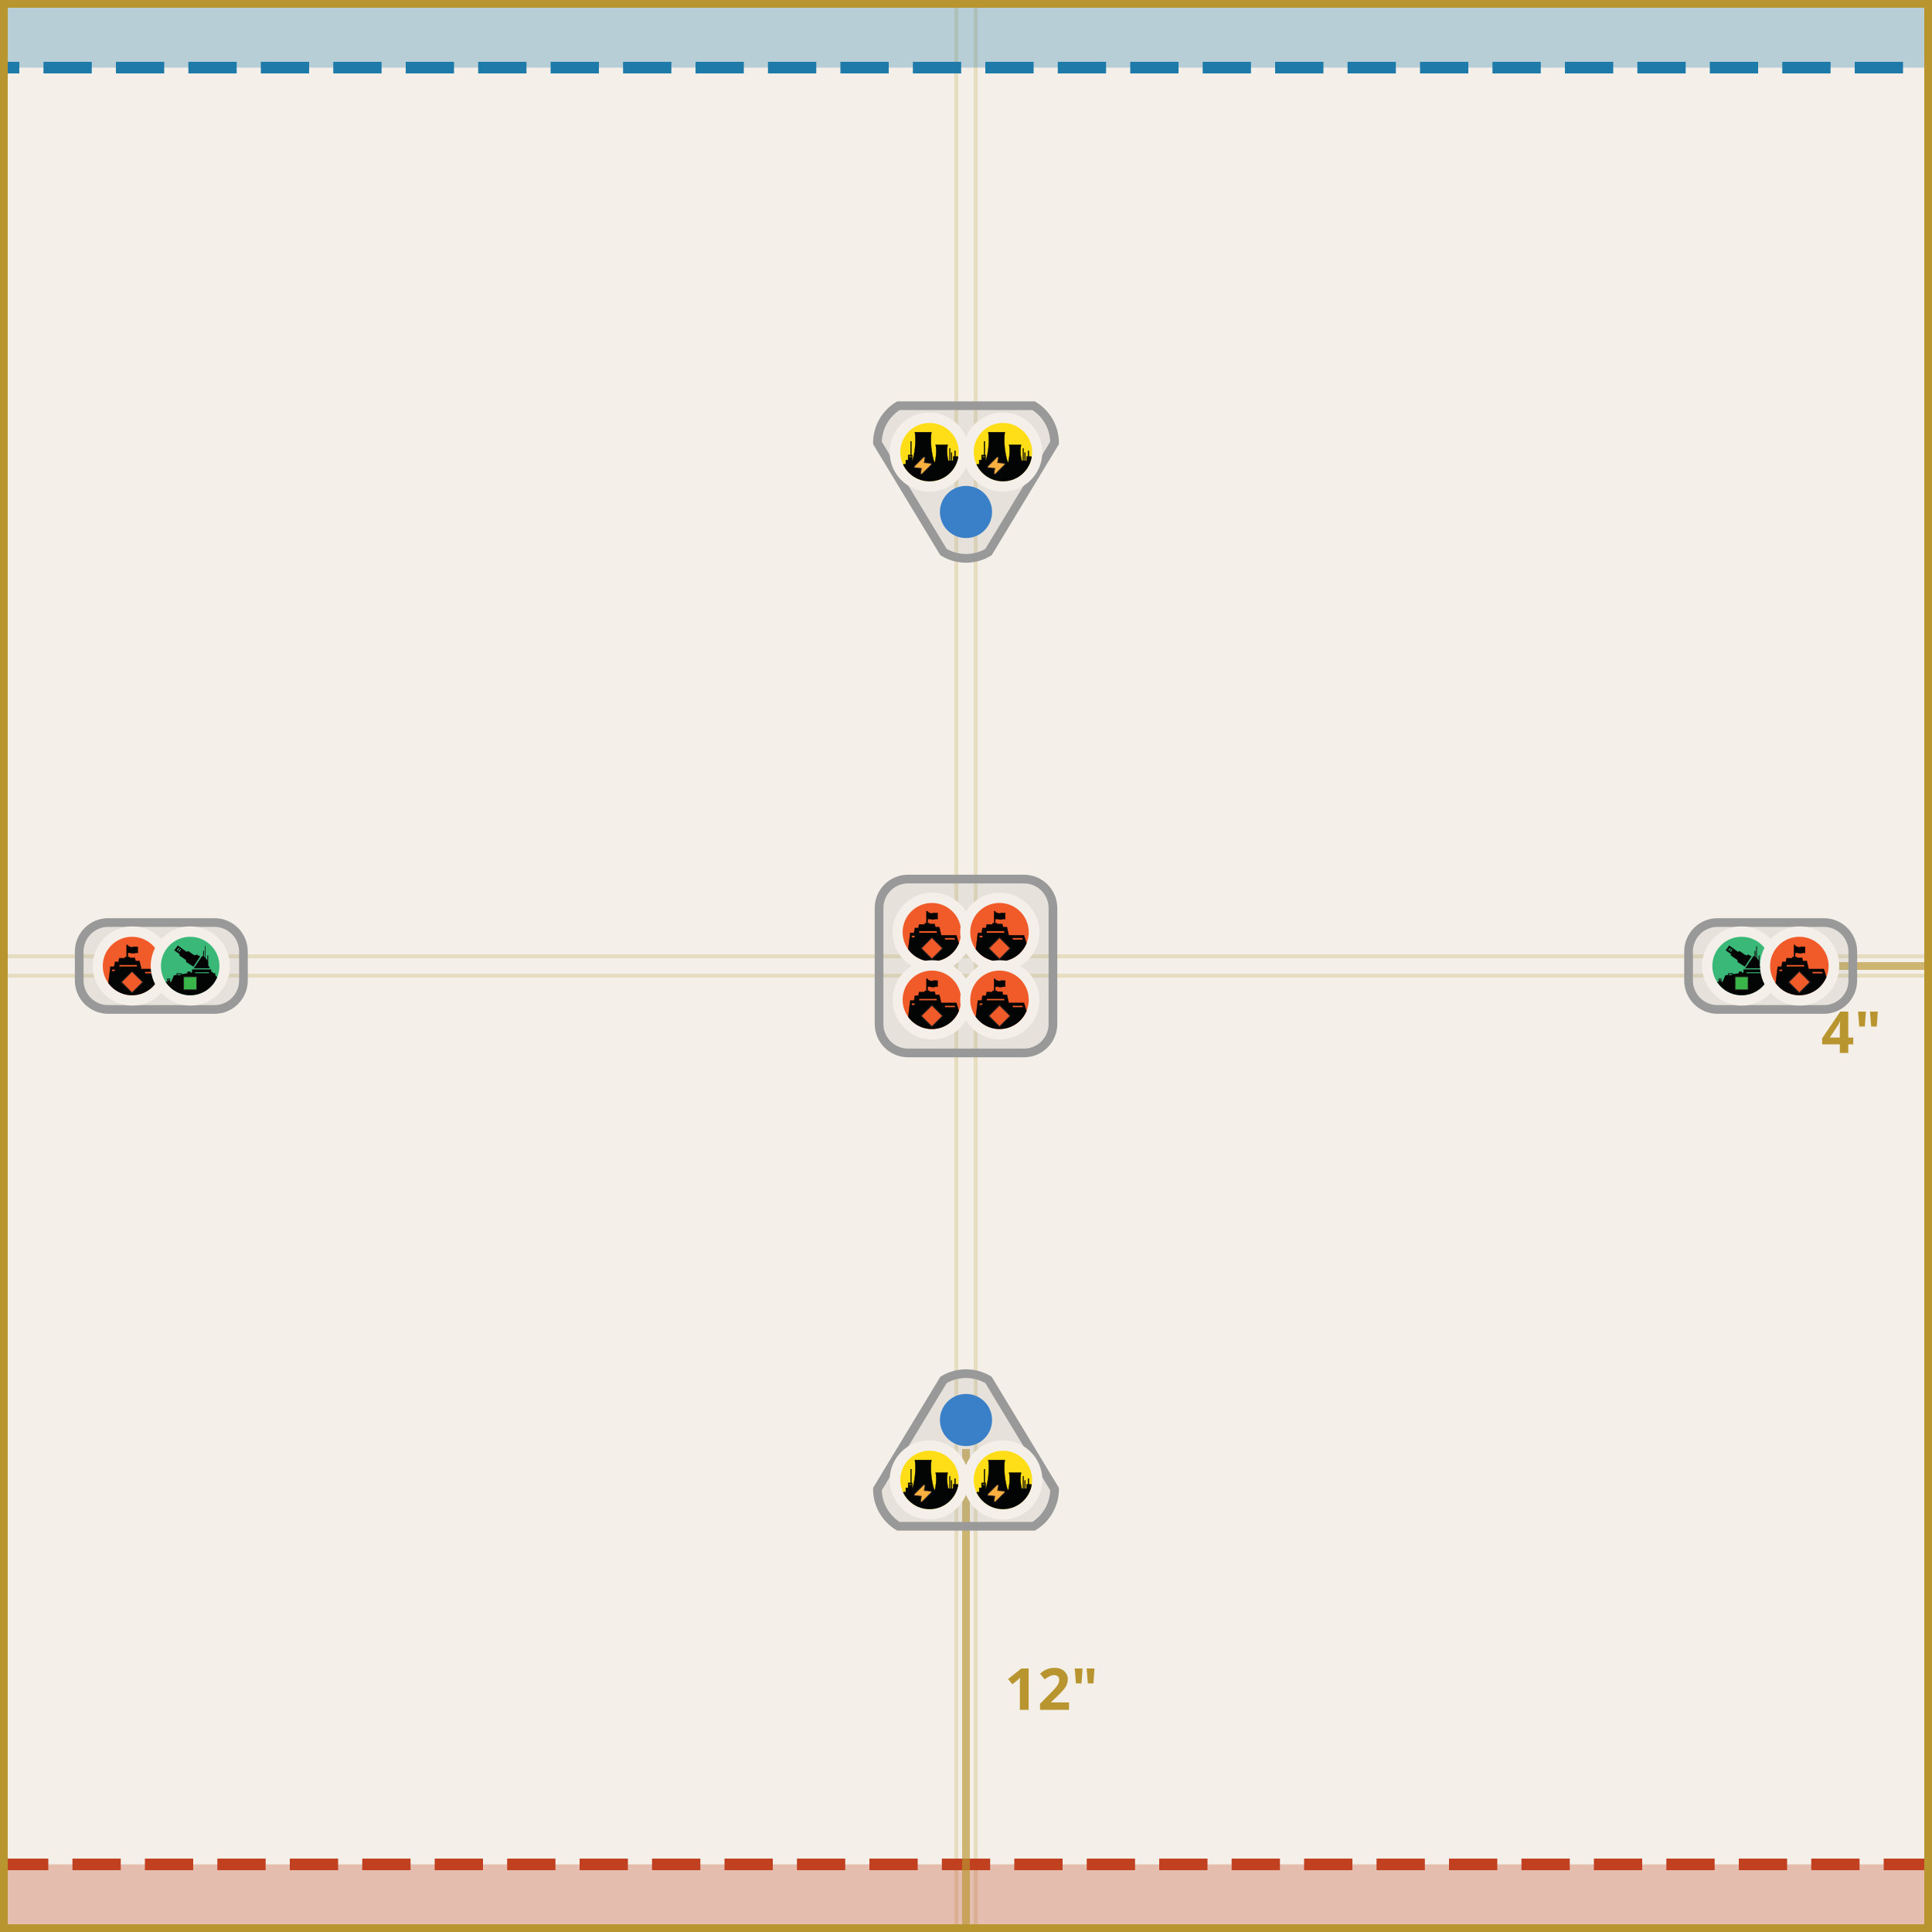
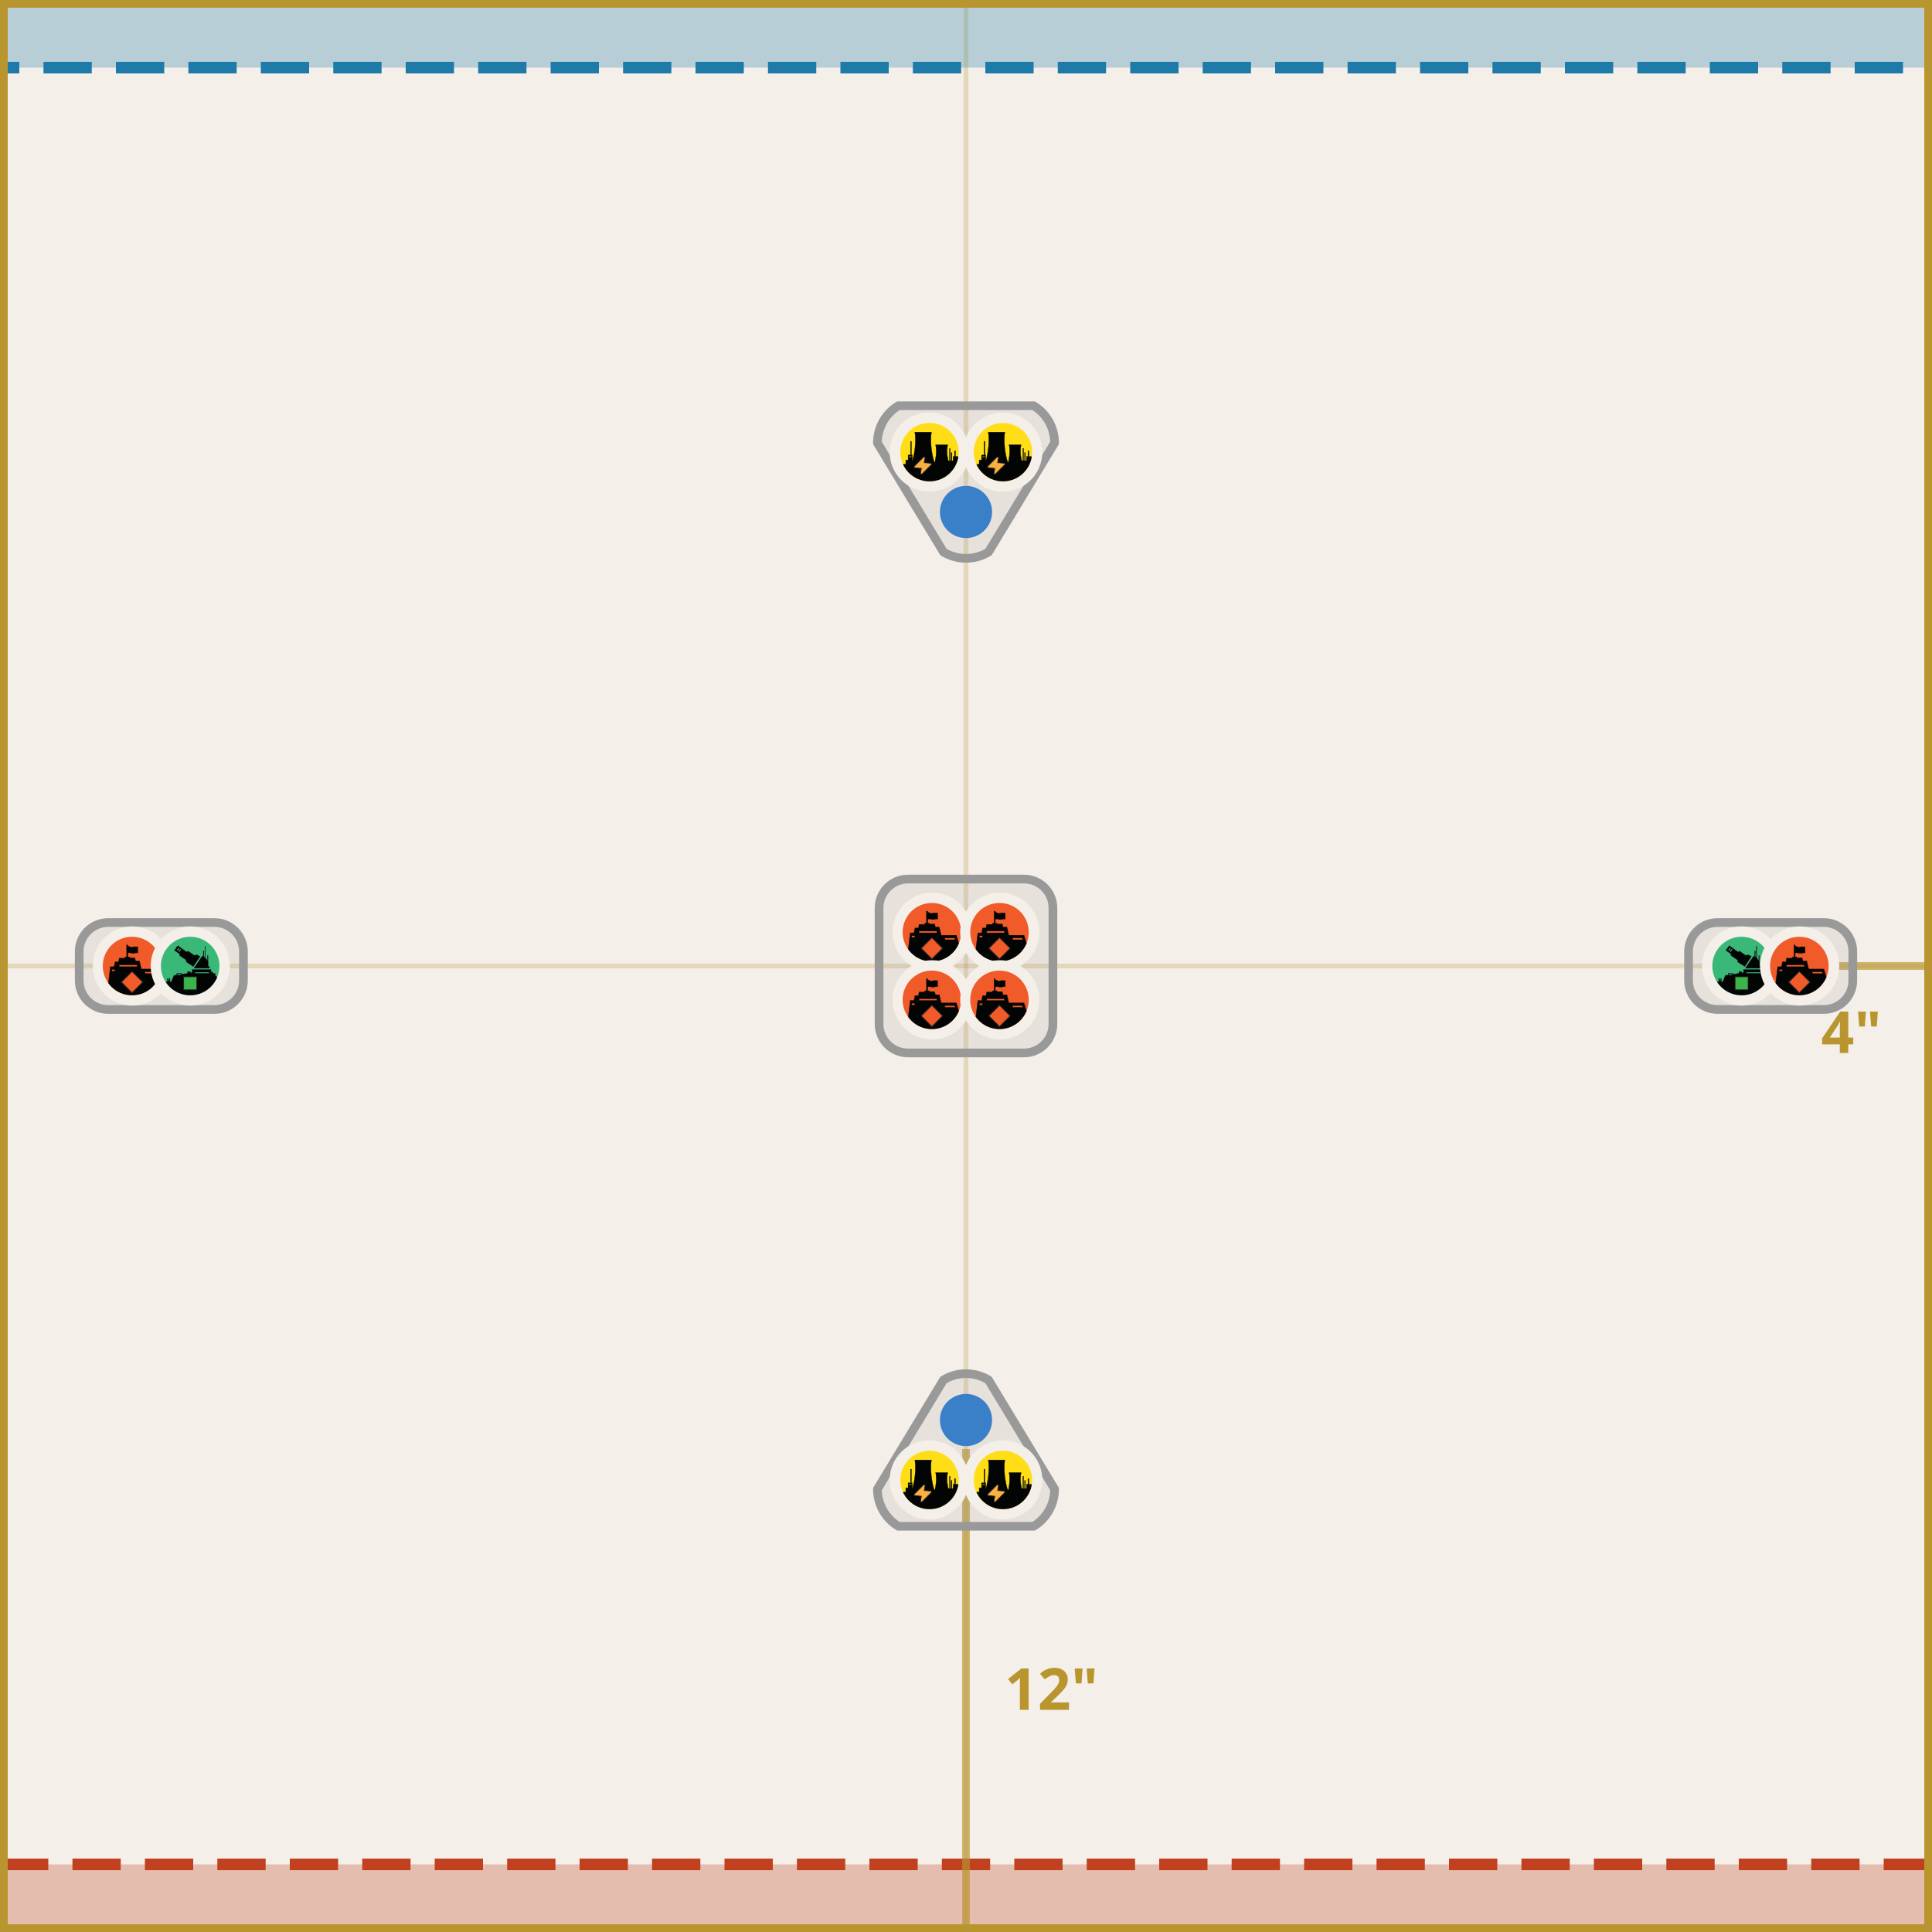
<svg xmlns="http://www.w3.org/2000/svg" viewBox="0 0 200 200" width="1000" height="1000">
  <rect width="200" height="200" fill="#f4efe8" />
-   <line x1="99" y1="0" x2="99" y2="200" stroke="#B8952F" stroke-width=".4" opacity=".22" />
-   <line x1="101" y1="0" x2="101" y2="200" stroke="#B8952F" stroke-width=".4" opacity=".22" />
-   <line x1="0" y1="99" x2="200" y2="99" stroke="#B8952F" stroke-width=".4" opacity=".22" />
-   <line x1="0" y1="101" x2="200" y2="101" stroke="#B8952F" stroke-width=".4" opacity=".22" />
+   <line x1="100" y1="0" x2="100" y2="200" stroke="#B8952F" stroke-width=".5" opacity=".25" />
+   <line x1="0" y1="100" x2="200" y2="100" stroke="#B8952F" stroke-width=".5" opacity=".25" />
  <rect x="0" y="0" width="200" height="7" fill="#1E7AA8" fill-opacity=".28" stroke="#1E7AA8" stroke-width="1.2" stroke-dasharray="5,2.5" />
  <rect x="0" y="193" width="200" height="7" fill="#C04020" fill-opacity=".28" stroke="#C04020" stroke-width="1.2" stroke-dasharray="5,2.5" />
  <rect x="0" y="0" width="200" height="200" fill="none" stroke="#B8952F" stroke-width="1.6" />
  <g data-hide-v="1">
    <g data-size="clash" />
  </g>
  <g data-v="1" display="none">
    <g data-size="clash" />
  </g>
  <g data-hide-v="1" />
  <g data-v="1" display="none" />
  <line x1="183.3" y1="100" x2="200" y2="100" stroke="#B8952F" stroke-width=".8" opacity=".65" />
  <line x1="200" y1="97" x2="200" y2="103" stroke="#B8952F" stroke-width=".8" opacity=".7" />
  <text x="191.65" y="109" text-anchor="middle" font-size="6" fill="#B8952F" font-family="sans-serif" font-weight="600">4"</text>
  <g data-hide-v="1">
    <g data-size="clash">
      <line x1="100" y1="150" x2="100" y2="200" stroke="#B8952F" stroke-width=".8" opacity=".65" />
      <line x1="97" y1="200" x2="103" y2="200" stroke="#B8952F" stroke-width=".8" opacity=".7" />
      <text x="104" y="177" text-anchor="start" font-size="6" fill="#B8952F" font-family="sans-serif" font-weight="600">12"</text>
    </g>
  </g>
  <g data-v="1" display="none">
    <g data-size="clash">
      <line x1="100" y1="150" x2="100" y2="200" stroke="#B8952F" stroke-width=".8" opacity=".65" />
      <line x1="97" y1="200" x2="103" y2="200" stroke="#B8952F" stroke-width=".8" opacity=".7" />
      <text x="104" y="177" text-anchor="start" font-size="6" fill="#B8952F" font-family="sans-serif" font-weight="600">12"</text>
    </g>
  </g>
  <g data-hide-v="1">
    <g data-size="clash">
      <g transform="rotate(180,100,50)">
        <path d="M102.33,42.85 L109.17,54.15 A4.5,4.5 0 0,1 107,58 L93,58 A4.5,4.5 0 0,1 90.83,54.15 L97.67,42.85 A4.5,4.5 0 0,1 102.33,42.85 Z" fill="rgb(150,150,150)" fill-opacity=".15" stroke="#999" stroke-width=".9" />
        <circle cx="100" cy="47" r="2.7" fill="#3A80C8" />
        <circle cx="96.2" cy="53.2" r="2.7" fill="#3A80C8" />
        <circle cx="103.8" cy="53.2" r="2.7" fill="#3A80C8" />
      </g>
    </g>
  </g>
  <g data-v="1" display="none">
    <g data-size="clash">
      <circle cx="100" cy="50" r="9" fill="#d2ccc4" stroke="#888" stroke-width=".9" />
      <text x="100" y="52.8" text-anchor="middle" font-size="10.5" fill="#444" font-family="sans-serif" font-weight="bold">M</text>
    </g>
  </g>
  <g>
    <rect x="8.2" y="95.5" width="17" height="9" rx="3" fill="rgb(150,150,150)" fill-opacity=".15" stroke="#999" stroke-width=".9" />
    <circle cx="13.7" cy="100" r="2.7" fill="#3A80C8" />
    <circle cx="19.7" cy="100" r="2.7" fill="#3A80C8" />
  </g>
  <g data-hide-v="1">
    <g>
      <rect x="91" y="91" width="18" height="18" rx="3" fill="rgb(150,150,150)" fill-opacity=".15" stroke="#999" stroke-width=".9" />
      <circle cx="96.5" cy="96.5" r="2.7" fill="#3A80C8" />
      <circle cx="103.5" cy="96.5" r="2.7" fill="#3A80C8" />
      <circle cx="96.5" cy="103.5" r="2.7" fill="#3A80C8" />
      <circle cx="103.5" cy="103.5" r="2.7" fill="#3A80C8" />
    </g>
  </g>
  <g data-v="1" display="none">
    <circle cx="100" cy="100" r="9" fill="#d2ccc4" stroke="#888" stroke-width=".9" />
    <text x="100" y="102.8" text-anchor="middle" font-size="10.5" fill="#444" font-family="sans-serif" font-weight="bold">L</text>
  </g>
  <g>
    <rect x="174.8" y="95.5" width="17" height="9" rx="3" fill="rgb(150,150,150)" fill-opacity=".15" stroke="#999" stroke-width=".9" />
    <circle cx="180.3" cy="100" r="2.7" fill="#3A80C8" />
    <circle cx="186.3" cy="100" r="2.7" fill="#3A80C8" />
  </g>
  <g data-hide-v="1">
    <g data-size="clash">
      <g>
        <path d="M102.33,142.85 L109.17,154.15 A4.5,4.5 0 0,1 107,158 L93,158 A4.5,4.5 0 0,1 90.83,154.15 L97.67,142.85 A4.5,4.5 0 0,1 102.33,142.85 Z" fill="rgb(150,150,150)" fill-opacity=".15" stroke="#999" stroke-width=".9" />
        <circle cx="100" cy="147" r="2.7" fill="#3A80C8" />
        <circle cx="96.2" cy="153.2" r="2.7" fill="#3A80C8" />
        <circle cx="103.8" cy="153.2" r="2.7" fill="#3A80C8" />
      </g>
    </g>
  </g>
  <g data-v="1" display="none">
    <g data-size="clash">
      <circle cx="100" cy="150" r="9" fill="#d2ccc4" stroke="#888" stroke-width=".9" />
      <text x="100" y="152.8" text-anchor="middle" font-size="10.5" fill="#444" font-family="sans-serif" font-weight="bold">M</text>
    </g>
  </g>
  <g data-hide-v="1">
    <g data-size="clash">
      <circle cx="103.8" cy="46.8" r="4.1" fill="#f4efe8" />
      <g transform="translate(100.50,43.50) scale(0.103125)">
        <clipPath id="tk-pow">
          <circle cx="32.24" cy="32.06" r="29.33" />
        </clipPath>
        <g clip-path="url(#tk-pow)">
          <path fill="#ffde18" d="M61.58 32.06C61.58 48.26 48.44 61.4 32.24 61.4C16.04 61.4 2.91 48.26 2.91 32.06C2.91 15.86 16.04 2.73 32.24 2.73C48.44 2.73 61.58 15.86 61.58 32.06" />
          <path fill="#030505" stroke="#030505" stroke-width="0.25" d="M6.34 44.17L8.38 44.17L8.38 39.93L10.72 39.93L10.72 34.93L13.15 34.93L13.15 21.2L14.09 21.2L14.09 34.93L14.99 34.93L14.99 40.97C14.99 40.97 19.6 26.55 17.49 11.96L34.18 11.96C32.07 26.55 36.68 40.97 36.68 40.97L37.49 42.67C37.49 42.67 40.08 32.59 38.36 24.61L50.5 24.61C48.78 32.59 51.1 40.63 51.1 40.63L52.23 40.63L52.23 28.32L52.98 28.32L52.98 40.63L53.96 40.63L53.96 32.53L54.8 32.53L54.8 40.62L55.89 40.62L55.89 36.36L57.3 36.36L57.3 30.71L58.33 30.71L58.33 36.34L60.52 36.34L62.49 38.7L59.95 41.84L58.89 52.05L42.06 62.07L27.24 62.87L17.63 60.47L1.6 47.65L6.34 44.17" />
          <path fill="#ffde18" d="M11.6 36.29H14.1V37.08H11.6Z" />
          <path fill="none" stroke="#030505" stroke-width="0.25" d="M11.6 36.29H14.1V37.08H11.6Z" />
          <path fill="#fbb040" stroke="#231f20" stroke-width="0.76" d="M33.25 43.18L26.94 42.55L27.77 37.86C27.91 36.95 26.8 36.39 26.15 37.04L17.04 46.15C16.44 46.75 16.87 47.78 17.72 47.78L24.03 48.41L23.2 53.1C23.06 54.01 24.16 54.57 24.82 53.92L33.92 44.81C34.52 44.21 34.1 43.18 33.25 43.18" />
        </g>
      </g>
      <circle cx="96.2" cy="46.8" r="4.1" fill="#f4efe8" />
      <g transform="translate(92.90,43.50) scale(0.103125)">
        <clipPath id="tk-pow">
          <circle cx="32.24" cy="32.06" r="29.33" />
        </clipPath>
        <g clip-path="url(#tk-pow)">
          <path fill="#ffde18" d="M61.58 32.06C61.58 48.26 48.44 61.4 32.24 61.4C16.04 61.4 2.91 48.26 2.91 32.06C2.91 15.86 16.04 2.73 32.24 2.73C48.44 2.73 61.58 15.86 61.58 32.06" />
          <path fill="#030505" stroke="#030505" stroke-width="0.25" d="M6.34 44.17L8.38 44.17L8.38 39.93L10.72 39.93L10.72 34.93L13.15 34.93L13.15 21.2L14.09 21.2L14.09 34.93L14.99 34.93L14.99 40.97C14.99 40.97 19.6 26.55 17.49 11.96L34.18 11.96C32.07 26.55 36.68 40.97 36.68 40.97L37.49 42.67C37.49 42.67 40.08 32.59 38.36 24.61L50.5 24.61C48.78 32.59 51.1 40.63 51.1 40.63L52.23 40.63L52.23 28.32L52.98 28.32L52.98 40.63L53.96 40.63L53.96 32.53L54.8 32.53L54.8 40.62L55.89 40.62L55.89 36.36L57.3 36.36L57.3 30.71L58.33 30.71L58.33 36.34L60.52 36.34L62.49 38.7L59.95 41.84L58.89 52.05L42.06 62.07L27.24 62.87L17.63 60.47L1.6 47.65L6.34 44.17" />
          <path fill="#ffde18" d="M11.6 36.29H14.1V37.08H11.6Z" />
          <path fill="none" stroke="#030505" stroke-width="0.25" d="M11.6 36.29H14.1V37.08H11.6Z" />
          <path fill="#fbb040" stroke="#231f20" stroke-width="0.76" d="M33.25 43.18L26.94 42.55L27.77 37.86C27.91 36.95 26.8 36.39 26.15 37.04L17.04 46.15C16.44 46.75 16.87 47.78 17.72 47.78L24.03 48.41L23.2 53.1C23.06 54.01 24.16 54.57 24.82 53.92L33.92 44.81C34.52 44.21 34.1 43.18 33.25 43.18" />
        </g>
      </g>
    </g>
  </g>
  <g data-v="1" display="none">
    <g data-size="clash" />
  </g>
  <circle cx="13.7" cy="100.0" r="4.1" fill="#f4efe8" />
  <g transform="translate(10.40,96.70) scale(0.103125)">
    <clipPath id="tk-out">
      <circle cx="31.69" cy="32.02" r="29.36" />
    </clipPath>
    <g clip-path="url(#tk-out)">
      <path fill="#f15a29" d="M61.06 32.02C61.06 48.24 47.91 61.38 31.69 61.38C15.48 61.38 2.33 48.24 2.33 32.02C2.33 15.8 15.48 2.65 31.69 2.65C47.91 2.65 61.06 15.8 61.06 32.02" />
      <path fill="#030505" stroke="#030405" stroke-width="0.25" d="M27.51 19.09L27.51 22.91L29.24 22.91L29.24 23.77L34.49 23.77L35.26 26.91L39.16 26.91L41.05 35.04L56.28 35.04L61.62 52.6L47.99 62.41L20.2 63.05L7.52 52.6L9.97 32.68L13.74 32.68L14.64 27.81L18.15 27.81L18.81 24.17L24.61 24.17L24.61 22.91L26.25 22.91L26.25 10.88L27.51 10.88L27.51 12.31C27.51 12.31 27.96 11.79 28.88 12.36C29.8 12.92 30.79 13.3 31.75 13.14C32.72 12.98 33.65 12.42 34.67 12.6C35.68 12.78 36.49 12.87 36.92 12.76C37.34 12.65 37.46 12.49 37.46 12.49L37.46 19.05C37.46 19.05 36.51 18.49 35.39 18.85C34.27 19.21 32.6 19.54 31.55 19.21C30.49 18.87 28.97 18.66 28.25 18.76C27.77 18.83 27.51 19.09 27.51 19.09" />
      <path fill="#f15a29" d="M11.59 35.51L14.68 35.51L14.46 37.26L11.37 37.26L11.59 35.51" />
      <path fill="none" stroke="#030405" stroke-width="0.25" d="M11.59 35.51L11.37 37.26L14.46 37.26L14.68 35.51Z" />
      <path fill="#f15a29" d="M44.57 37.8L54.59 37.8L55.12 39.55L44.98 39.55L44.57 37.8" />
      <path fill="none" stroke="#030405" stroke-width="0.25" d="M44.57 37.8L44.98 39.55L55.12 39.55L54.59 37.8Z" />
      <path fill="#f15a29" d="M18.97 30.93L36.44 30.93L36.85 32.68L18.75 32.68L18.97 30.93" />
      <path fill="none" stroke="#030405" stroke-width="0.25" d="M18.97 30.93L18.75 32.68L36.85 32.68L36.44 30.93Z" />
      <path fill="#f15a29" d="M31.69 58.97L20.9 48.17L31.69 37.38L42.49 48.17L31.69 58.97" />
      <path fill="none" stroke="#231f20" stroke-width="0.93" d="M31.69 58.97L42.49 48.17L31.69 37.38L20.9 48.17Z" />
    </g>
  </g>
  <circle cx="19.7" cy="100.0" r="4.1" fill="#f4efe8" />
  <g transform="translate(16.40,96.70) scale(0.103125)">
    <clipPath id="tk-odg">
      <circle cx="31.88" cy="32.02" r="29.36" />
    </clipPath>
    <g clip-path="url(#tk-odg)">
      <path fill="#39b878" d="M61.24 32.02C61.24 48.24 48.09 61.38 31.88 61.38C15.66 61.38 2.51 48.24 2.51 32.02C2.51 15.8 15.66 2.65 31.88 2.65C48.09 2.65 61.24 15.8 61.24 32.02" />
      <path fill="#030505" stroke="#231f20" stroke-width="0.25" d="M7.34 47.99L8.92 47.99L8.92 44.68L11.62 44.68L11.62 47.99L12.85 47.99L15.6 41.41L18.36 41.1L18.36 39.37L23.1 39.37L23.1 40.29L29.17 39.37L29.17 37.58L32.13 37.58L32.13 38.86L33.82 38.55L33.82 35.54L52.85 35.54L52.85 38.09L54.07 38.09L55.5 39.52L57.03 39.52L57.03 41.36L59.63 43.96L53.92 57.33C53.92 57.33 40.19 64.17 39.27 64.27C38.36 64.37 26.77 65.44 26.77 65.44L15.65 61.36C15.65 61.36 6.52 51.41 6.52 51.26C6.52 51.1 7.34 47.99 7.34 47.99" />
      <path fill="#030505" stroke="#231f20" stroke-width="0.25" d="M35.6 34.27L51.21 34.27L51.21 32.43L49.99 32.43L49.99 27.84L49.8 27.65L49.8 21.54L49.15 21.54L49.15 26.59L47.16 23.78L47.16 12.2L46.7 12.2L46.7 23.5L45.7 22.84L45.7 16.92L44.96 16.92L44.96 22.43L43.99 21.95L35.6 34.27" />
      <path fill="#030505" stroke="#231f20" stroke-width="0.25" d="M35.09 32.53L41.78 22.33L38.66 20.72L36.29 21.33L35.73 20.93L35.4 20.93L30.01 17.15L29.16 17.3L28.36 17.93L19.5 11.57L16.01 16.23L21.24 19.93L21.14 21.41L27.8 26L27.74 26.77L27.97 26.95L27.95 27.97L35.09 32.53" />
      <path fill="#39b878" d="M9.49 45.43H11.07V46.31H9.49Z" />
      <path fill="#39b878" d="M19.04 40.17H22.41V41.11H19.04Z" />
      <path fill="#39b878" d="M18.5 16.07L19.25 16.64L21.04 14.28L20.29 13.72L18.5 16.07" />
      <path fill="#39b878" d="M20.17 17.24L20.92 17.79L22.68 15.41L21.92 14.86L20.17 17.24" />
      <path fill="#39b878" d="M36.81 38.35L50.76 38.32L50.76 39.22L36.81 39.22L36.81 38.35" />
      <path fill="#39b54a" d="M25.35 42.82H38.4V55.87H25.35Z" />
      <path fill="none" stroke="#231f20" stroke-width="0.65" d="M25.35 42.82H38.4V55.87H25.35Z" />
    </g>
  </g>
  <g data-hide-v="1">
    <circle cx="96.5" cy="96.5" r="4.1" fill="#f4efe8" />
    <g transform="translate(93.20,93.20) scale(0.103125)">
      <clipPath id="tk-out">
        <circle cx="31.69" cy="32.02" r="29.36" />
      </clipPath>
      <g clip-path="url(#tk-out)">
        <path fill="#f15a29" d="M61.06 32.02C61.06 48.24 47.91 61.38 31.69 61.38C15.48 61.38 2.33 48.24 2.33 32.02C2.33 15.8 15.48 2.65 31.69 2.65C47.91 2.65 61.06 15.8 61.06 32.02" />
        <path fill="#030505" stroke="#030405" stroke-width="0.25" d="M27.51 19.09L27.51 22.91L29.24 22.91L29.24 23.77L34.49 23.77L35.26 26.91L39.16 26.91L41.05 35.04L56.28 35.04L61.62 52.6L47.99 62.41L20.2 63.05L7.52 52.6L9.97 32.68L13.74 32.68L14.64 27.81L18.15 27.81L18.81 24.17L24.61 24.17L24.61 22.91L26.25 22.91L26.25 10.88L27.51 10.88L27.51 12.31C27.51 12.31 27.96 11.79 28.88 12.36C29.8 12.92 30.79 13.3 31.75 13.14C32.72 12.98 33.65 12.42 34.67 12.6C35.68 12.78 36.49 12.87 36.92 12.76C37.34 12.65 37.46 12.49 37.46 12.49L37.46 19.05C37.46 19.05 36.51 18.49 35.39 18.85C34.27 19.21 32.6 19.54 31.55 19.21C30.49 18.87 28.97 18.66 28.25 18.76C27.77 18.83 27.51 19.09 27.51 19.09" />
        <path fill="#f15a29" d="M11.59 35.51L14.68 35.51L14.46 37.26L11.37 37.26L11.59 35.51" />
        <path fill="none" stroke="#030405" stroke-width="0.25" d="M11.59 35.51L11.37 37.26L14.46 37.26L14.68 35.51Z" />
        <path fill="#f15a29" d="M44.57 37.8L54.59 37.8L55.12 39.55L44.98 39.55L44.57 37.8" />
        <path fill="none" stroke="#030405" stroke-width="0.25" d="M44.57 37.8L44.98 39.55L55.12 39.55L54.59 37.8Z" />
        <path fill="#f15a29" d="M18.97 30.93L36.44 30.93L36.85 32.68L18.75 32.68L18.97 30.93" />
        <path fill="none" stroke="#030405" stroke-width="0.25" d="M18.97 30.93L18.75 32.68L36.85 32.68L36.44 30.93Z" />
        <path fill="#f15a29" d="M31.69 58.97L20.9 48.17L31.69 37.38L42.49 48.17L31.69 58.97" />
        <path fill="none" stroke="#231f20" stroke-width="0.93" d="M31.69 58.97L42.49 48.17L31.69 37.38L20.9 48.17Z" />
      </g>
    </g>
    <circle cx="103.5" cy="96.5" r="4.1" fill="#f4efe8" />
    <g transform="translate(100.20,93.20) scale(0.103125)">
      <clipPath id="tk-out">
        <circle cx="31.69" cy="32.02" r="29.36" />
      </clipPath>
      <g clip-path="url(#tk-out)">
        <path fill="#f15a29" d="M61.06 32.02C61.06 48.24 47.91 61.38 31.69 61.38C15.48 61.38 2.33 48.24 2.33 32.02C2.33 15.8 15.48 2.65 31.69 2.65C47.91 2.65 61.06 15.8 61.06 32.02" />
        <path fill="#030505" stroke="#030405" stroke-width="0.25" d="M27.51 19.09L27.51 22.91L29.24 22.91L29.24 23.77L34.49 23.77L35.26 26.91L39.16 26.91L41.05 35.04L56.28 35.04L61.62 52.6L47.99 62.41L20.2 63.05L7.52 52.6L9.97 32.68L13.74 32.68L14.64 27.81L18.15 27.81L18.81 24.17L24.61 24.17L24.61 22.91L26.25 22.91L26.25 10.88L27.51 10.88L27.51 12.31C27.51 12.31 27.96 11.79 28.88 12.36C29.8 12.92 30.79 13.3 31.75 13.14C32.72 12.98 33.65 12.42 34.67 12.6C35.68 12.78 36.49 12.87 36.92 12.76C37.34 12.65 37.46 12.49 37.46 12.49L37.46 19.05C37.46 19.05 36.51 18.49 35.39 18.85C34.27 19.21 32.6 19.54 31.55 19.21C30.49 18.87 28.97 18.66 28.25 18.76C27.77 18.83 27.51 19.09 27.51 19.09" />
        <path fill="#f15a29" d="M11.59 35.51L14.68 35.51L14.46 37.26L11.37 37.26L11.59 35.51" />
        <path fill="none" stroke="#030405" stroke-width="0.25" d="M11.59 35.51L11.37 37.26L14.46 37.26L14.68 35.51Z" />
        <path fill="#f15a29" d="M44.57 37.8L54.59 37.8L55.12 39.55L44.98 39.55L44.57 37.8" />
        <path fill="none" stroke="#030405" stroke-width="0.25" d="M44.57 37.8L44.98 39.55L55.12 39.55L54.59 37.8Z" />
        <path fill="#f15a29" d="M18.97 30.93L36.44 30.93L36.85 32.68L18.75 32.68L18.97 30.93" />
        <path fill="none" stroke="#030405" stroke-width="0.25" d="M18.97 30.93L18.75 32.68L36.85 32.68L36.44 30.93Z" />
        <path fill="#f15a29" d="M31.69 58.97L20.9 48.17L31.69 37.38L42.49 48.17L31.69 58.97" />
        <path fill="none" stroke="#231f20" stroke-width="0.93" d="M31.69 58.97L42.49 48.17L31.69 37.38L20.9 48.17Z" />
      </g>
    </g>
    <circle cx="96.5" cy="103.5" r="4.1" fill="#f4efe8" />
    <g transform="translate(93.20,100.20) scale(0.103125)">
      <clipPath id="tk-out">
        <circle cx="31.69" cy="32.02" r="29.36" />
      </clipPath>
      <g clip-path="url(#tk-out)">
        <path fill="#f15a29" d="M61.06 32.02C61.06 48.24 47.91 61.38 31.69 61.38C15.48 61.38 2.33 48.24 2.33 32.02C2.33 15.8 15.48 2.65 31.69 2.65C47.91 2.65 61.06 15.8 61.06 32.02" />
        <path fill="#030505" stroke="#030405" stroke-width="0.25" d="M27.51 19.09L27.51 22.91L29.24 22.91L29.24 23.77L34.49 23.77L35.26 26.91L39.16 26.91L41.05 35.04L56.28 35.04L61.62 52.6L47.99 62.41L20.2 63.05L7.52 52.6L9.97 32.68L13.74 32.68L14.64 27.81L18.15 27.81L18.81 24.17L24.61 24.17L24.61 22.91L26.25 22.91L26.25 10.88L27.51 10.88L27.51 12.31C27.51 12.31 27.96 11.79 28.88 12.36C29.8 12.92 30.79 13.3 31.75 13.14C32.72 12.98 33.65 12.42 34.67 12.6C35.68 12.78 36.49 12.87 36.92 12.76C37.34 12.65 37.46 12.49 37.46 12.49L37.46 19.05C37.46 19.05 36.51 18.49 35.39 18.85C34.27 19.21 32.6 19.54 31.55 19.21C30.49 18.87 28.97 18.66 28.25 18.76C27.77 18.83 27.51 19.09 27.51 19.09" />
        <path fill="#f15a29" d="M11.59 35.51L14.68 35.51L14.46 37.26L11.37 37.26L11.59 35.51" />
        <path fill="none" stroke="#030405" stroke-width="0.25" d="M11.59 35.51L11.37 37.26L14.46 37.26L14.68 35.51Z" />
        <path fill="#f15a29" d="M44.57 37.8L54.59 37.8L55.12 39.55L44.98 39.55L44.57 37.8" />
        <path fill="none" stroke="#030405" stroke-width="0.25" d="M44.57 37.8L44.98 39.55L55.12 39.55L54.59 37.8Z" />
        <path fill="#f15a29" d="M18.97 30.93L36.44 30.93L36.85 32.68L18.75 32.68L18.97 30.93" />
        <path fill="none" stroke="#030405" stroke-width="0.25" d="M18.97 30.93L18.75 32.68L36.85 32.68L36.44 30.93Z" />
        <path fill="#f15a29" d="M31.69 58.97L20.9 48.17L31.69 37.38L42.49 48.17L31.69 58.97" />
        <path fill="none" stroke="#231f20" stroke-width="0.93" d="M31.69 58.97L42.49 48.17L31.69 37.38L20.9 48.17Z" />
      </g>
    </g>
    <circle cx="103.5" cy="103.5" r="4.1" fill="#f4efe8" />
    <g transform="translate(100.20,100.20) scale(0.103125)">
      <clipPath id="tk-out">
        <circle cx="31.69" cy="32.02" r="29.36" />
      </clipPath>
      <g clip-path="url(#tk-out)">
        <path fill="#f15a29" d="M61.06 32.02C61.06 48.24 47.91 61.38 31.69 61.38C15.48 61.38 2.33 48.24 2.33 32.02C2.33 15.8 15.48 2.65 31.69 2.65C47.91 2.65 61.06 15.8 61.06 32.02" />
        <path fill="#030505" stroke="#030405" stroke-width="0.25" d="M27.51 19.09L27.51 22.91L29.24 22.91L29.24 23.77L34.49 23.77L35.26 26.91L39.16 26.91L41.05 35.04L56.28 35.04L61.62 52.6L47.99 62.41L20.2 63.05L7.52 52.6L9.97 32.68L13.74 32.68L14.64 27.81L18.15 27.81L18.81 24.17L24.61 24.17L24.61 22.91L26.25 22.91L26.25 10.88L27.51 10.88L27.51 12.31C27.51 12.31 27.96 11.79 28.88 12.36C29.8 12.92 30.79 13.3 31.75 13.14C32.72 12.98 33.65 12.42 34.67 12.6C35.68 12.78 36.49 12.87 36.92 12.76C37.34 12.65 37.46 12.49 37.46 12.49L37.46 19.05C37.46 19.05 36.51 18.49 35.39 18.85C34.27 19.21 32.6 19.54 31.55 19.21C30.49 18.87 28.97 18.66 28.25 18.76C27.77 18.83 27.51 19.09 27.51 19.09" />
        <path fill="#f15a29" d="M11.59 35.51L14.68 35.51L14.46 37.26L11.37 37.26L11.59 35.51" />
        <path fill="none" stroke="#030405" stroke-width="0.25" d="M11.59 35.51L11.37 37.26L14.46 37.26L14.68 35.51Z" />
        <path fill="#f15a29" d="M44.57 37.8L54.59 37.8L55.12 39.55L44.98 39.55L44.57 37.8" />
        <path fill="none" stroke="#030405" stroke-width="0.25" d="M44.57 37.8L44.98 39.55L55.12 39.55L54.59 37.8Z" />
        <path fill="#f15a29" d="M18.97 30.93L36.44 30.93L36.85 32.68L18.75 32.68L18.97 30.93" />
        <path fill="none" stroke="#030405" stroke-width="0.25" d="M18.97 30.93L18.75 32.68L36.85 32.68L36.44 30.93Z" />
        <path fill="#f15a29" d="M31.69 58.97L20.9 48.17L31.69 37.38L42.49 48.17L31.69 58.97" />
        <path fill="none" stroke="#231f20" stroke-width="0.93" d="M31.69 58.97L42.49 48.17L31.69 37.38L20.9 48.17Z" />
      </g>
    </g>
  </g>
  <g data-v="1" display="none" />
  <circle cx="180.3" cy="100.0" r="4.1" fill="#f4efe8" />
  <g transform="translate(177.00,96.70) scale(0.103125)">
    <clipPath id="tk-odg">
      <circle cx="31.88" cy="32.02" r="29.36" />
    </clipPath>
    <g clip-path="url(#tk-odg)">
      <path fill="#39b878" d="M61.24 32.02C61.24 48.24 48.09 61.38 31.88 61.38C15.66 61.38 2.51 48.24 2.51 32.02C2.51 15.8 15.66 2.65 31.88 2.65C48.09 2.65 61.24 15.8 61.24 32.02" />
      <path fill="#030505" stroke="#231f20" stroke-width="0.25" d="M7.34 47.99L8.92 47.99L8.92 44.68L11.62 44.68L11.62 47.99L12.85 47.99L15.6 41.41L18.36 41.1L18.36 39.37L23.1 39.37L23.1 40.29L29.17 39.37L29.17 37.58L32.13 37.58L32.13 38.86L33.82 38.55L33.82 35.54L52.85 35.54L52.85 38.09L54.07 38.09L55.5 39.52L57.03 39.52L57.03 41.36L59.63 43.96L53.92 57.33C53.92 57.33 40.19 64.17 39.27 64.27C38.36 64.37 26.77 65.44 26.77 65.44L15.65 61.36C15.65 61.36 6.52 51.41 6.52 51.26C6.52 51.1 7.34 47.99 7.34 47.99" />
      <path fill="#030505" stroke="#231f20" stroke-width="0.25" d="M35.6 34.27L51.21 34.27L51.21 32.43L49.99 32.43L49.99 27.84L49.8 27.65L49.8 21.54L49.15 21.54L49.15 26.59L47.16 23.78L47.16 12.2L46.7 12.2L46.7 23.5L45.7 22.84L45.7 16.92L44.96 16.92L44.96 22.43L43.99 21.95L35.6 34.27" />
      <path fill="#030505" stroke="#231f20" stroke-width="0.25" d="M35.09 32.53L41.78 22.33L38.66 20.72L36.29 21.33L35.73 20.93L35.4 20.93L30.01 17.15L29.16 17.3L28.36 17.93L19.5 11.57L16.01 16.23L21.24 19.93L21.14 21.41L27.8 26L27.74 26.77L27.97 26.95L27.95 27.97L35.09 32.53" />
      <path fill="#39b878" d="M9.49 45.43H11.07V46.31H9.49Z" />
      <path fill="#39b878" d="M19.04 40.17H22.41V41.11H19.04Z" />
      <path fill="#39b878" d="M18.5 16.07L19.25 16.64L21.04 14.28L20.29 13.72L18.5 16.07" />
      <path fill="#39b878" d="M20.17 17.24L20.92 17.79L22.68 15.41L21.92 14.86L20.17 17.24" />
      <path fill="#39b878" d="M36.81 38.35L50.76 38.32L50.76 39.22L36.81 39.22L36.81 38.35" />
      <path fill="#39b54a" d="M25.35 42.82H38.4V55.87H25.35Z" />
      <path fill="none" stroke="#231f20" stroke-width="0.65" d="M25.35 42.82H38.4V55.87H25.35Z" />
    </g>
  </g>
  <circle cx="186.3" cy="100.0" r="4.1" fill="#f4efe8" />
  <g transform="translate(183.00,96.70) scale(0.103125)">
    <clipPath id="tk-out">
      <circle cx="31.69" cy="32.02" r="29.36" />
    </clipPath>
    <g clip-path="url(#tk-out)">
      <path fill="#f15a29" d="M61.06 32.02C61.06 48.24 47.91 61.38 31.69 61.38C15.48 61.38 2.33 48.24 2.33 32.02C2.33 15.8 15.48 2.65 31.69 2.65C47.91 2.65 61.06 15.8 61.06 32.02" />
      <path fill="#030505" stroke="#030405" stroke-width="0.25" d="M27.51 19.09L27.51 22.91L29.24 22.91L29.24 23.77L34.49 23.77L35.26 26.91L39.16 26.91L41.05 35.04L56.28 35.04L61.62 52.6L47.99 62.41L20.2 63.05L7.52 52.6L9.97 32.68L13.74 32.68L14.64 27.81L18.15 27.81L18.81 24.17L24.61 24.17L24.61 22.91L26.25 22.91L26.25 10.88L27.51 10.88L27.51 12.31C27.51 12.31 27.96 11.79 28.88 12.36C29.8 12.92 30.79 13.3 31.75 13.14C32.72 12.98 33.65 12.42 34.67 12.6C35.68 12.78 36.49 12.87 36.92 12.76C37.34 12.65 37.46 12.49 37.46 12.49L37.46 19.05C37.46 19.05 36.51 18.49 35.39 18.85C34.27 19.21 32.6 19.54 31.55 19.21C30.49 18.87 28.97 18.66 28.25 18.76C27.77 18.83 27.51 19.09 27.51 19.09" />
      <path fill="#f15a29" d="M11.59 35.51L14.68 35.51L14.46 37.26L11.37 37.26L11.59 35.51" />
      <path fill="none" stroke="#030405" stroke-width="0.25" d="M11.59 35.51L11.37 37.26L14.46 37.26L14.68 35.51Z" />
      <path fill="#f15a29" d="M44.57 37.8L54.59 37.8L55.12 39.55L44.98 39.55L44.57 37.8" />
      <path fill="none" stroke="#030405" stroke-width="0.25" d="M44.57 37.8L44.98 39.55L55.12 39.55L54.59 37.8Z" />
      <path fill="#f15a29" d="M18.97 30.93L36.44 30.93L36.85 32.68L18.75 32.68L18.97 30.93" />
      <path fill="none" stroke="#030405" stroke-width="0.25" d="M18.97 30.93L18.75 32.68L36.85 32.68L36.44 30.93Z" />
      <path fill="#f15a29" d="M31.69 58.97L20.9 48.17L31.69 37.38L42.49 48.17L31.69 58.97" />
      <path fill="none" stroke="#231f20" stroke-width="0.93" d="M31.69 58.97L42.49 48.17L31.69 37.38L20.9 48.17Z" />
    </g>
  </g>
  <g data-hide-v="1">
    <g data-size="clash">
      <circle cx="96.2" cy="153.2" r="4.1" fill="#f4efe8" />
      <g transform="translate(92.90,149.90) scale(0.103125)">
        <clipPath id="tk-pow">
          <circle cx="32.24" cy="32.06" r="29.33" />
        </clipPath>
        <g clip-path="url(#tk-pow)">
          <path fill="#ffde18" d="M61.58 32.06C61.58 48.26 48.44 61.4 32.24 61.4C16.04 61.4 2.91 48.26 2.91 32.06C2.91 15.86 16.04 2.73 32.24 2.73C48.44 2.73 61.58 15.86 61.58 32.06" />
          <path fill="#030505" stroke="#030505" stroke-width="0.25" d="M6.34 44.17L8.38 44.17L8.38 39.93L10.72 39.93L10.72 34.93L13.15 34.93L13.15 21.2L14.09 21.2L14.09 34.93L14.99 34.93L14.99 40.97C14.99 40.97 19.6 26.55 17.49 11.96L34.18 11.96C32.07 26.55 36.68 40.97 36.68 40.97L37.49 42.67C37.49 42.67 40.08 32.59 38.36 24.61L50.5 24.61C48.78 32.59 51.1 40.63 51.1 40.63L52.23 40.63L52.23 28.32L52.98 28.32L52.98 40.63L53.96 40.63L53.96 32.53L54.8 32.53L54.8 40.62L55.89 40.62L55.89 36.36L57.3 36.36L57.3 30.71L58.33 30.71L58.33 36.34L60.52 36.34L62.49 38.7L59.95 41.84L58.89 52.05L42.06 62.07L27.24 62.87L17.63 60.47L1.6 47.65L6.34 44.17" />
          <path fill="#ffde18" d="M11.6 36.29H14.1V37.08H11.6Z" />
          <path fill="none" stroke="#030505" stroke-width="0.25" d="M11.6 36.29H14.1V37.08H11.6Z" />
          <path fill="#fbb040" stroke="#231f20" stroke-width="0.76" d="M33.25 43.18L26.94 42.55L27.77 37.86C27.91 36.95 26.8 36.39 26.15 37.04L17.04 46.15C16.44 46.75 16.87 47.78 17.72 47.78L24.03 48.41L23.2 53.1C23.06 54.01 24.16 54.57 24.82 53.92L33.92 44.81C34.52 44.21 34.1 43.18 33.25 43.18" />
        </g>
      </g>
      <circle cx="103.8" cy="153.2" r="4.1" fill="#f4efe8" />
      <g transform="translate(100.50,149.90) scale(0.103125)">
        <clipPath id="tk-pow">
          <circle cx="32.24" cy="32.06" r="29.33" />
        </clipPath>
        <g clip-path="url(#tk-pow)">
          <path fill="#ffde18" d="M61.58 32.06C61.58 48.26 48.44 61.4 32.24 61.4C16.04 61.4 2.91 48.26 2.91 32.06C2.91 15.86 16.04 2.73 32.24 2.73C48.44 2.73 61.58 15.86 61.58 32.06" />
          <path fill="#030505" stroke="#030505" stroke-width="0.25" d="M6.34 44.17L8.38 44.17L8.38 39.93L10.72 39.93L10.72 34.93L13.15 34.93L13.15 21.2L14.09 21.2L14.09 34.93L14.99 34.93L14.99 40.97C14.99 40.97 19.6 26.55 17.49 11.96L34.18 11.96C32.07 26.55 36.68 40.97 36.68 40.97L37.49 42.67C37.49 42.67 40.08 32.59 38.36 24.61L50.5 24.61C48.78 32.59 51.1 40.63 51.1 40.63L52.23 40.63L52.23 28.32L52.98 28.32L52.98 40.63L53.96 40.63L53.96 32.53L54.8 32.53L54.8 40.62L55.89 40.62L55.89 36.36L57.3 36.36L57.3 30.71L58.33 30.71L58.33 36.34L60.52 36.34L62.49 38.7L59.95 41.84L58.89 52.05L42.06 62.07L27.24 62.87L17.63 60.47L1.6 47.65L6.34 44.17" />
          <path fill="#ffde18" d="M11.6 36.29H14.1V37.08H11.6Z" />
          <path fill="none" stroke="#030505" stroke-width="0.25" d="M11.6 36.29H14.1V37.08H11.6Z" />
          <path fill="#fbb040" stroke="#231f20" stroke-width="0.76" d="M33.25 43.18L26.94 42.55L27.77 37.86C27.91 36.95 26.8 36.39 26.15 37.04L17.04 46.15C16.44 46.75 16.87 47.78 17.72 47.78L24.03 48.41L23.2 53.1C23.06 54.01 24.16 54.57 24.82 53.92L33.92 44.81C34.52 44.21 34.1 43.18 33.25 43.18" />
        </g>
      </g>
    </g>
  </g>
  <g data-v="1" display="none">
    <g data-size="clash" />
  </g>
</svg>
